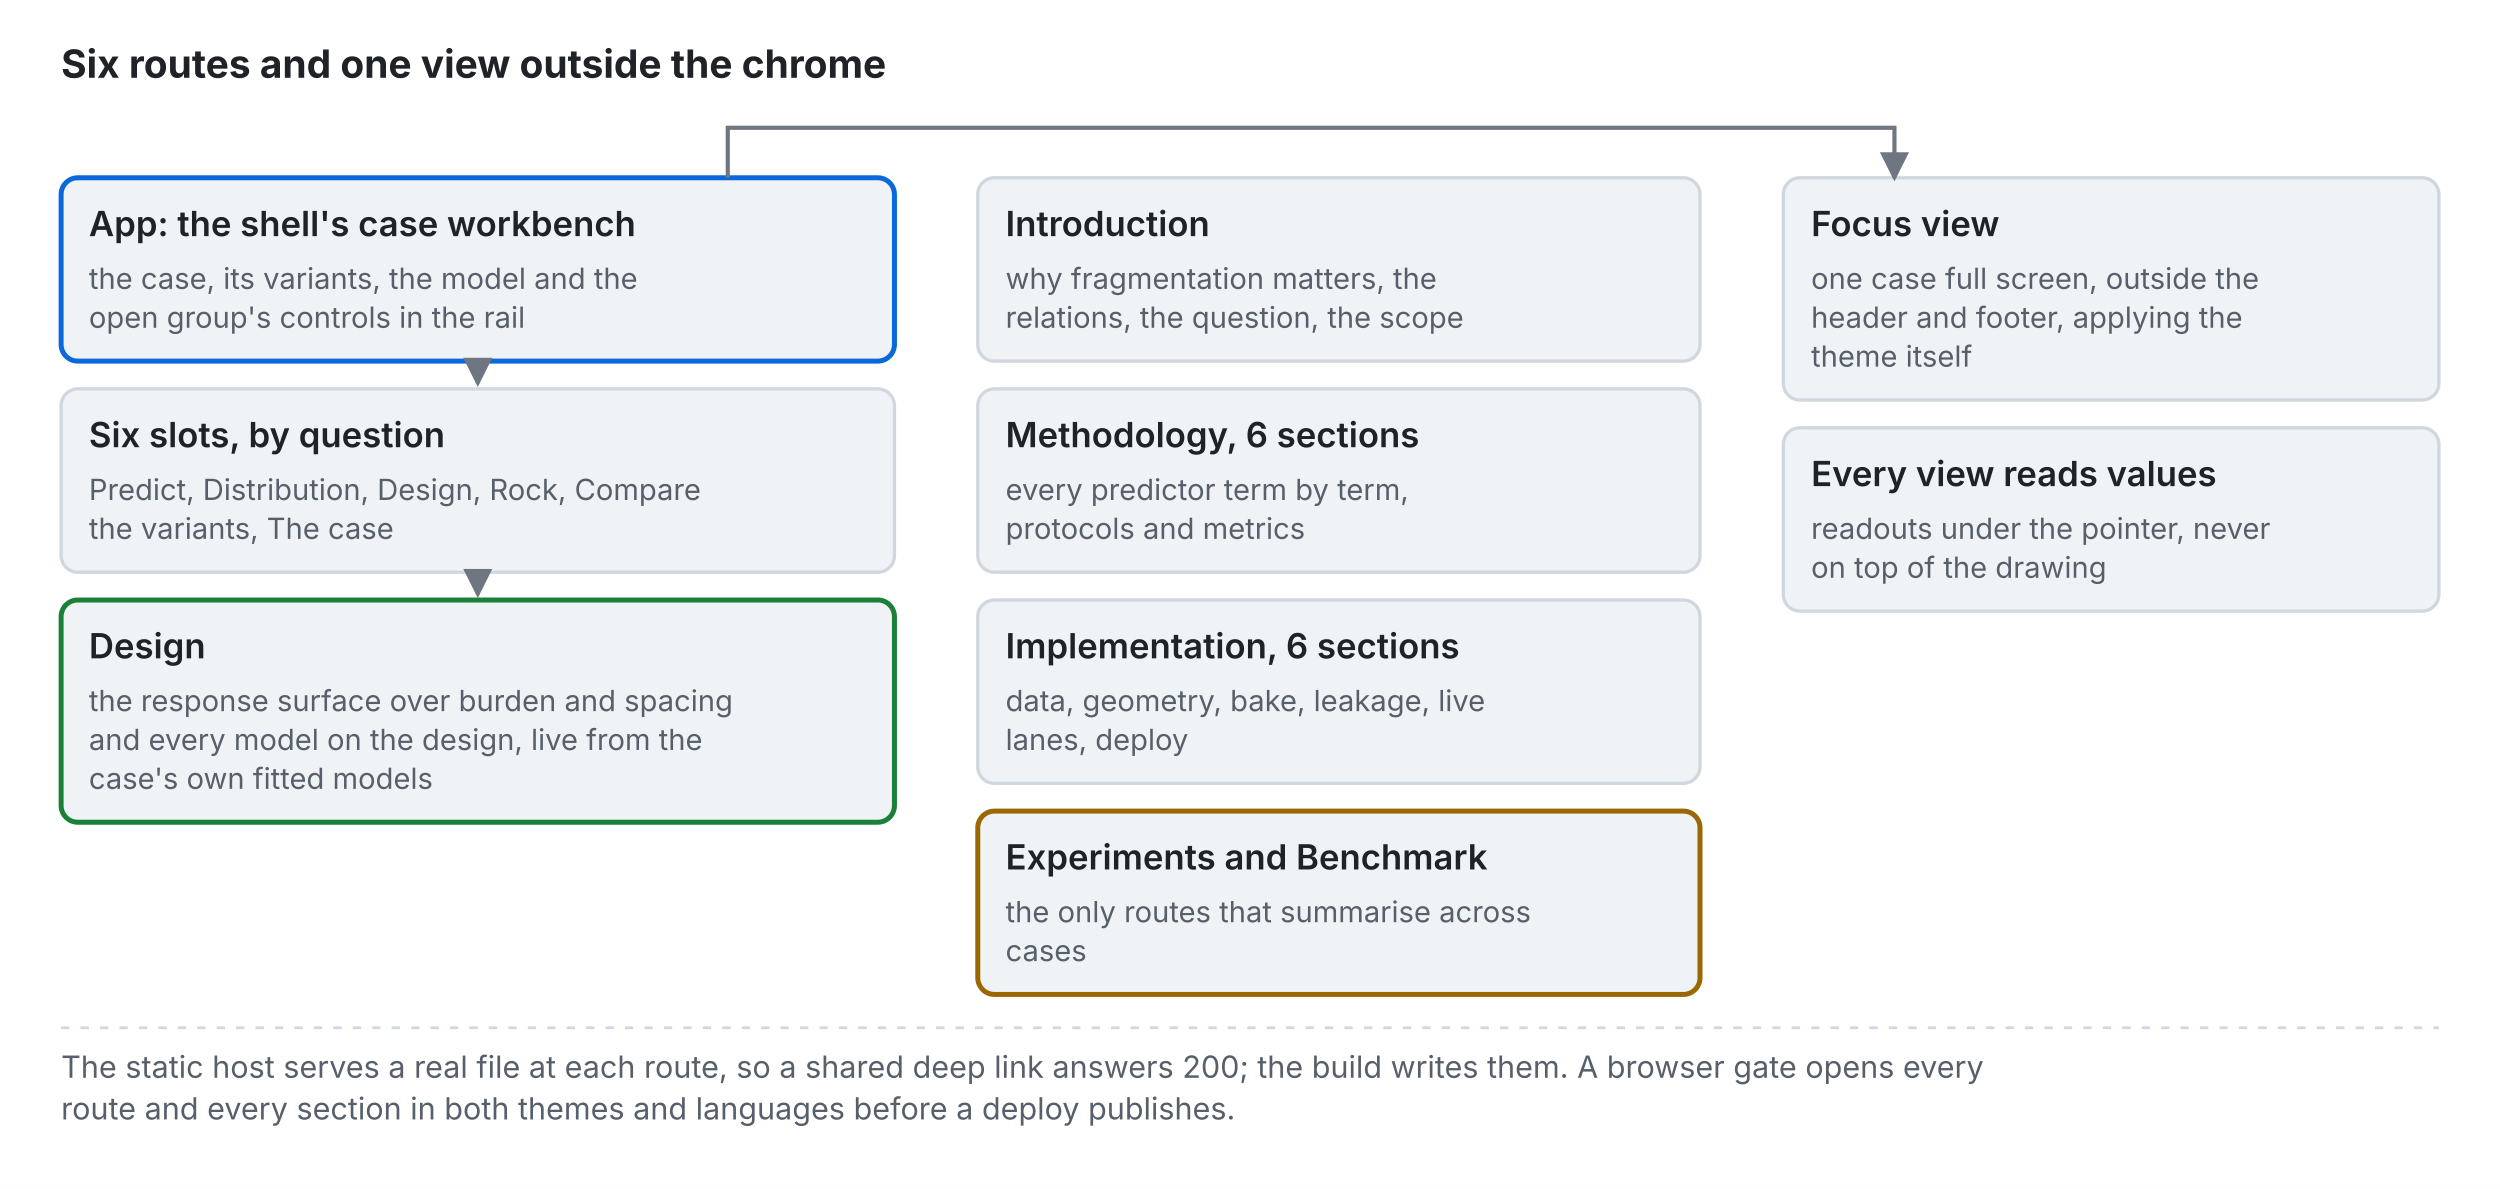
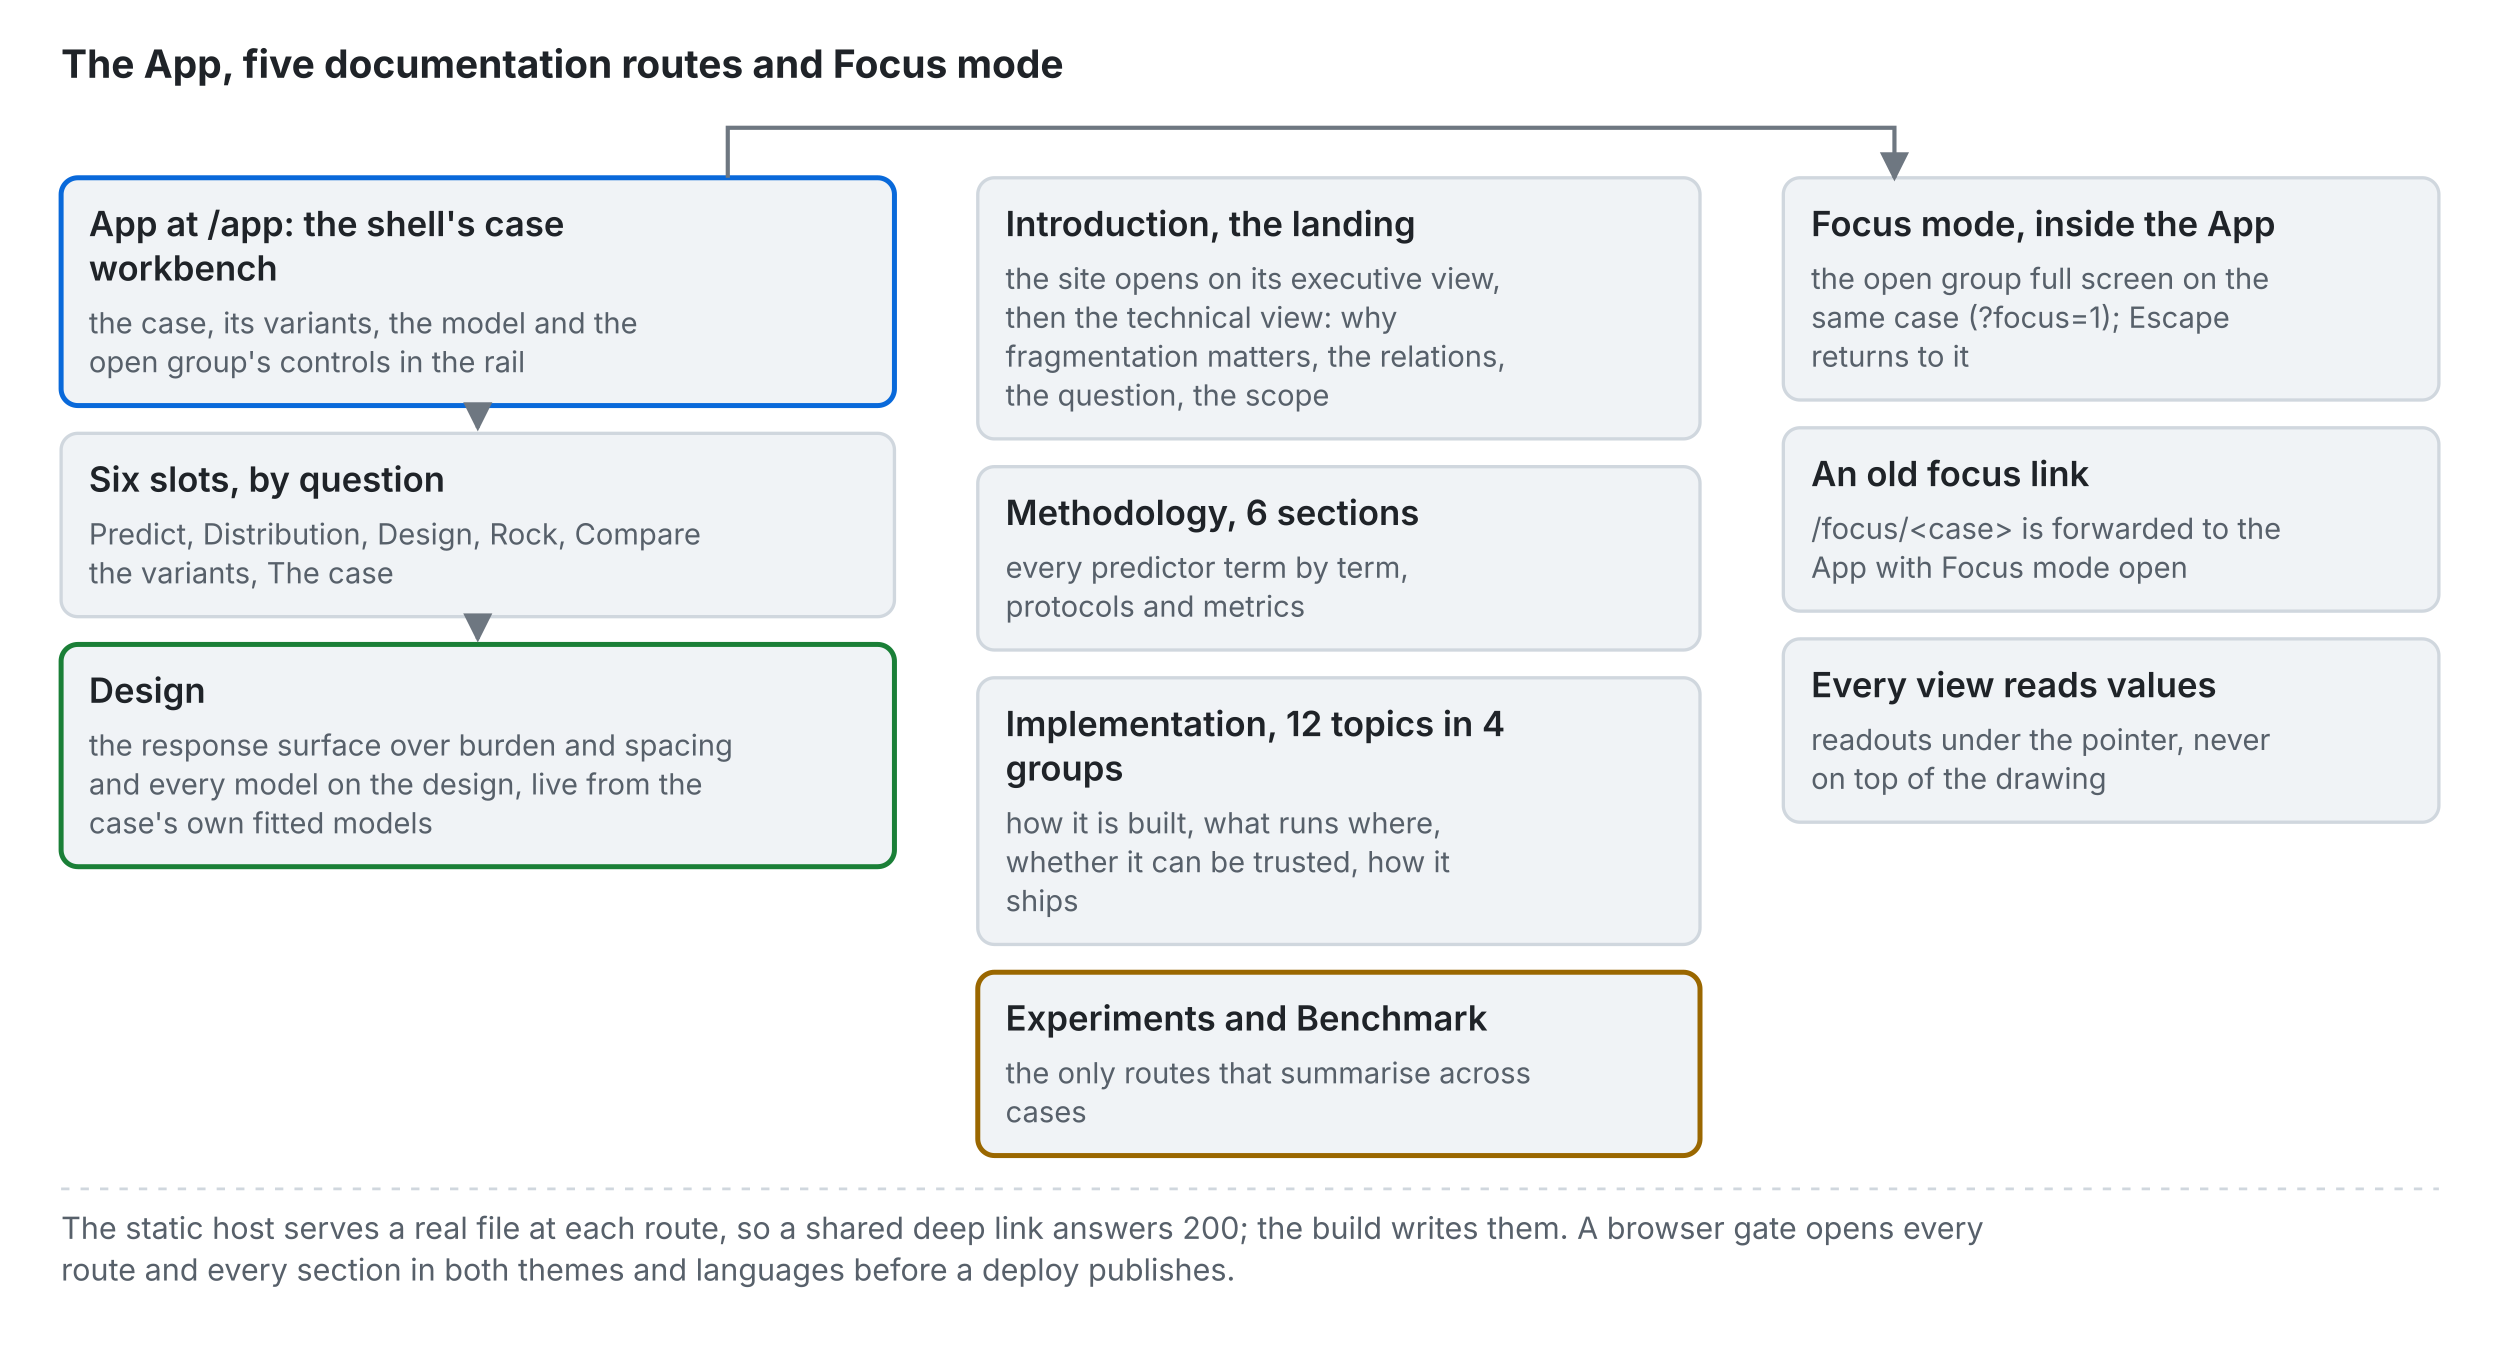
- <svg xmlns="http://www.w3.org/2000/svg" viewBox="0 0 900 428" width="900" class="arch-svg" role="img" aria-label="The web flow">
+ <svg xmlns="http://www.w3.org/2000/svg" viewBox="0 0 900 486" width="900" class="arch-svg" role="img" aria-label="The web flow">
  <style>
    .arch-svg text { font-family: Inter, "Segoe UI", Helvetica, Arial, sans-serif; }
    .arch-svg .bx { fill: #f0f3f6; stroke: #d0d7de; stroke-width: 1.2; }
    .arch-svg .bx-accent { stroke: #0969da; stroke-width: 1.8; }
    .arch-svg .bx-good { stroke: #1a7f37; stroke-width: 1.8; }
    .arch-svg .bx-bad { stroke: #cf222e; stroke-width: 1.8; }
    .arch-svg .bx-warn { stroke: #9a6700; stroke-width: 1.8; }
    .arch-svg .ttl { fill: #1f2328; font-size: 14px; font-weight: 700; }
    .arch-svg .hd { fill: #1f2328; font-size: 12.5px; font-weight: 600; }
    .arch-svg .mu { fill: #57606a; font-size: 10.5px; }
    .arch-svg .nt { fill: #57606a; font-size: 11px; }
    .arch-svg .band { stroke: #d0d7de; stroke-dasharray: 3 4; }
    .arch-svg .flow { fill: none; stroke: #6e7781; stroke-width: 1.5; }
  </style>
  <defs>
    <marker id="arch-arrow" viewBox="0 0 8 8" refX="7" refY="4" markerWidth="7" markerHeight="7" orient="auto">
      <path d="M0,0 L8,4 L0,8 z" fill="#6e7781" />
    </marker>
  </defs>
-   <rect x="0" y="0" width="900" height="428" fill="#ffffff" />
-   <text class="ttl" x="22" y="28">Six routes and one view outside the chrome</text>
-   <rect class="bx bx-accent" x="22.0" y="64.0" width="300.0" height="66.0" rx="6" />
-   <text class="hd" x="32.0" y="85.0">App: the shell's case workbench</text>
-   <text class="mu" x="32.0" y="104.0">the case, its variants, the model and the</text>
-   <text class="mu" x="32.0" y="118.0">open group's controls in the rail</text>
-   <rect class="bx" x="22.0" y="140.0" width="300.0" height="66.0" rx="6" />
-   <text class="hd" x="32.0" y="161.0">Six slots, by question</text>
-   <text class="mu" x="32.0" y="180.0">Predict, Distribution, Design, Rock, Compare</text>
-   <text class="mu" x="32.0" y="194.0">the variants, The case</text>
-   <rect class="bx bx-good" x="22.0" y="216.0" width="300.0" height="80.0" rx="6" />
-   <text class="hd" x="32.0" y="237.0">Design</text>
-   <text class="mu" x="32.0" y="256.0">the response surface over burden and spacing</text>
-   <text class="mu" x="32.0" y="270.0">and every model on the design, live from the</text>
-   <text class="mu" x="32.0" y="284.0">case's own fitted models</text>
-   <rect class="bx" x="352.0" y="64.0" width="260.0" height="66.0" rx="6" />
-   <text class="hd" x="362.0" y="85.0">Introduction</text>
-   <text class="mu" x="362.0" y="104.0">why fragmentation matters, the</text>
-   <text class="mu" x="362.0" y="118.0">relations, the question, the scope</text>
-   <rect class="bx" x="352.0" y="140.0" width="260.0" height="66.0" rx="6" />
-   <text class="hd" x="362.0" y="161.0">Methodology, 6 sections</text>
-   <text class="mu" x="362.0" y="180.0">every predictor term by term,</text>
-   <text class="mu" x="362.0" y="194.0">protocols and metrics</text>
-   <rect class="bx" x="352.0" y="216.0" width="260.0" height="66.0" rx="6" />
-   <text class="hd" x="362.0" y="237.0">Implementation, 6 sections</text>
-   <text class="mu" x="362.0" y="256.0">data, geometry, bake, leakage, live</text>
-   <text class="mu" x="362.0" y="270.0">lanes, deploy</text>
-   <rect class="bx bx-warn" x="352.0" y="292.0" width="260.0" height="66.0" rx="6" />
-   <text class="hd" x="362.0" y="313.0">Experiments and Benchmark</text>
-   <text class="mu" x="362.0" y="332.0">the only routes that summarise across</text>
-   <text class="mu" x="362.0" y="346.0">cases</text>
+   <rect x="0" y="0" width="900" height="486" fill="#ffffff" />
+   <text class="ttl" x="22" y="28">The App, five documentation routes and Focus mode</text>
+   <rect class="bx bx-accent" x="22.0" y="64.0" width="300.0" height="82.0" rx="6" />
+   <text class="hd" x="32.0" y="85.0">App at /app: the shell's case</text>
+   <text class="hd" x="32.0" y="101.0">workbench</text>
+   <text class="mu" x="32.0" y="120.0">the case, its variants, the model and the</text>
+   <text class="mu" x="32.0" y="134.0">open group's controls in the rail</text>
+   <rect class="bx" x="22.0" y="156.0" width="300.0" height="66.0" rx="6" />
+   <text class="hd" x="32.0" y="177.0">Six slots, by question</text>
+   <text class="mu" x="32.0" y="196.0">Predict, Distribution, Design, Rock, Compare</text>
+   <text class="mu" x="32.0" y="210.0">the variants, The case</text>
+   <rect class="bx bx-good" x="22.0" y="232.0" width="300.0" height="80.0" rx="6" />
+   <text class="hd" x="32.0" y="253.0">Design</text>
+   <text class="mu" x="32.0" y="272.0">the response surface over burden and spacing</text>
+   <text class="mu" x="32.0" y="286.0">and every model on the design, live from the</text>
+   <text class="mu" x="32.0" y="300.0">case's own fitted models</text>
+   <rect class="bx" x="352.0" y="64.0" width="260.0" height="94.0" rx="6" />
+   <text class="hd" x="362.0" y="85.0">Introduction, the landing</text>
+   <text class="mu" x="362.0" y="104.0">the site opens on its executive view,</text>
+   <text class="mu" x="362.0" y="118.0">then the technical view: why</text>
+   <text class="mu" x="362.0" y="132.0">fragmentation matters, the relations,</text>
+   <text class="mu" x="362.0" y="146.0">the question, the scope</text>
+   <rect class="bx" x="352.0" y="168.0" width="260.0" height="66.0" rx="6" />
+   <text class="hd" x="362.0" y="189.0">Methodology, 6 sections</text>
+   <text class="mu" x="362.0" y="208.0">every predictor term by term,</text>
+   <text class="mu" x="362.0" y="222.0">protocols and metrics</text>
+   <rect class="bx" x="352.0" y="244.0" width="260.0" height="96.0" rx="6" />
+   <text class="hd" x="362.0" y="265.0">Implementation, 12 topics in 4</text>
+   <text class="hd" x="362.0" y="281.0">groups</text>
+   <text class="mu" x="362.0" y="300.0">how it is built, what runs where,</text>
+   <text class="mu" x="362.0" y="314.0">whether it can be trusted, how it</text>
+   <text class="mu" x="362.0" y="328.0">ships</text>
+   <rect class="bx bx-warn" x="352.0" y="350.0" width="260.0" height="66.0" rx="6" />
+   <text class="hd" x="362.0" y="371.0">Experiments and Benchmark</text>
+   <text class="mu" x="362.0" y="390.0">the only routes that summarise across</text>
+   <text class="mu" x="362.0" y="404.0">cases</text>
  <rect class="bx" x="642.0" y="64.0" width="236.0" height="80.0" rx="6" />
-   <text class="hd" x="652.0" y="85.0">Focus view</text>
-   <text class="mu" x="652.0" y="104.0">one case full screen, outside the</text>
-   <text class="mu" x="652.0" y="118.0">header and footer, applying the</text>
-   <text class="mu" x="652.0" y="132.0">theme itself</text>
+   <text class="hd" x="652.0" y="85.0">Focus mode, inside the App</text>
+   <text class="mu" x="652.0" y="104.0">the open group full screen on the</text>
+   <text class="mu" x="652.0" y="118.0">same case (?focus=1); Escape</text>
+   <text class="mu" x="652.0" y="132.0">returns to it</text>
  <rect class="bx" x="642.0" y="154.0" width="236.0" height="66.0" rx="6" />
-   <text class="hd" x="652.0" y="175.0">Every view reads values</text>
-   <text class="mu" x="652.0" y="194.0">readouts under the pointer, never</text>
-   <text class="mu" x="652.0" y="208.0">on top of the drawing</text>
-   <line class="flow" x1="172.0" y1="130.0" x2="172.0" y2="138.0" marker-end="url(#arch-arrow)" />
-   <line class="flow" x1="172.0" y1="206.0" x2="172.0" y2="214.0" marker-end="url(#arch-arrow)" />
+   <text class="hd" x="652.0" y="175.0">An old focus link</text>
+   <text class="mu" x="652.0" y="194.0">/focus/&lt;case&gt; is forwarded to the</text>
+   <text class="mu" x="652.0" y="208.0">App with Focus mode open</text>
+   <rect class="bx" x="642.0" y="230.0" width="236.0" height="66.0" rx="6" />
+   <text class="hd" x="652.0" y="251.0">Every view reads values</text>
+   <text class="mu" x="652.0" y="270.0">readouts under the pointer, never</text>
+   <text class="mu" x="652.0" y="284.0">on top of the drawing</text>
+   <line class="flow" x1="172.0" y1="146.0" x2="172.0" y2="154.0" marker-end="url(#arch-arrow)" />
+   <line class="flow" x1="172.0" y1="222.0" x2="172.0" y2="230.0" marker-end="url(#arch-arrow)" />
  <path class="flow" fill="none" d="M 262.0 64.0 V 46.0 H 682.0 V 64.0" marker-end="url(#arch-arrow)" />
-   <line class="band" x1="22" y1="370.0" x2="878" y2="370.0" />
-   <text class="nt" x="22" y="388.0">The static host serves a real file at each route, so a shared deep link answers 200; the build writes them. A browser gate opens every</text>
-   <text class="nt" x="22" y="403.0">route and every section in both themes and languages before a deploy publishes.</text>
+   <line class="band" x1="22" y1="428.0" x2="878" y2="428.0" />
+   <text class="nt" x="22" y="446.0">The static host serves a real file at each route, so a shared deep link answers 200; the build writes them. A browser gate opens every</text>
+   <text class="nt" x="22" y="461.0">route and every section in both themes and languages before a deploy publishes.</text>
</svg>
